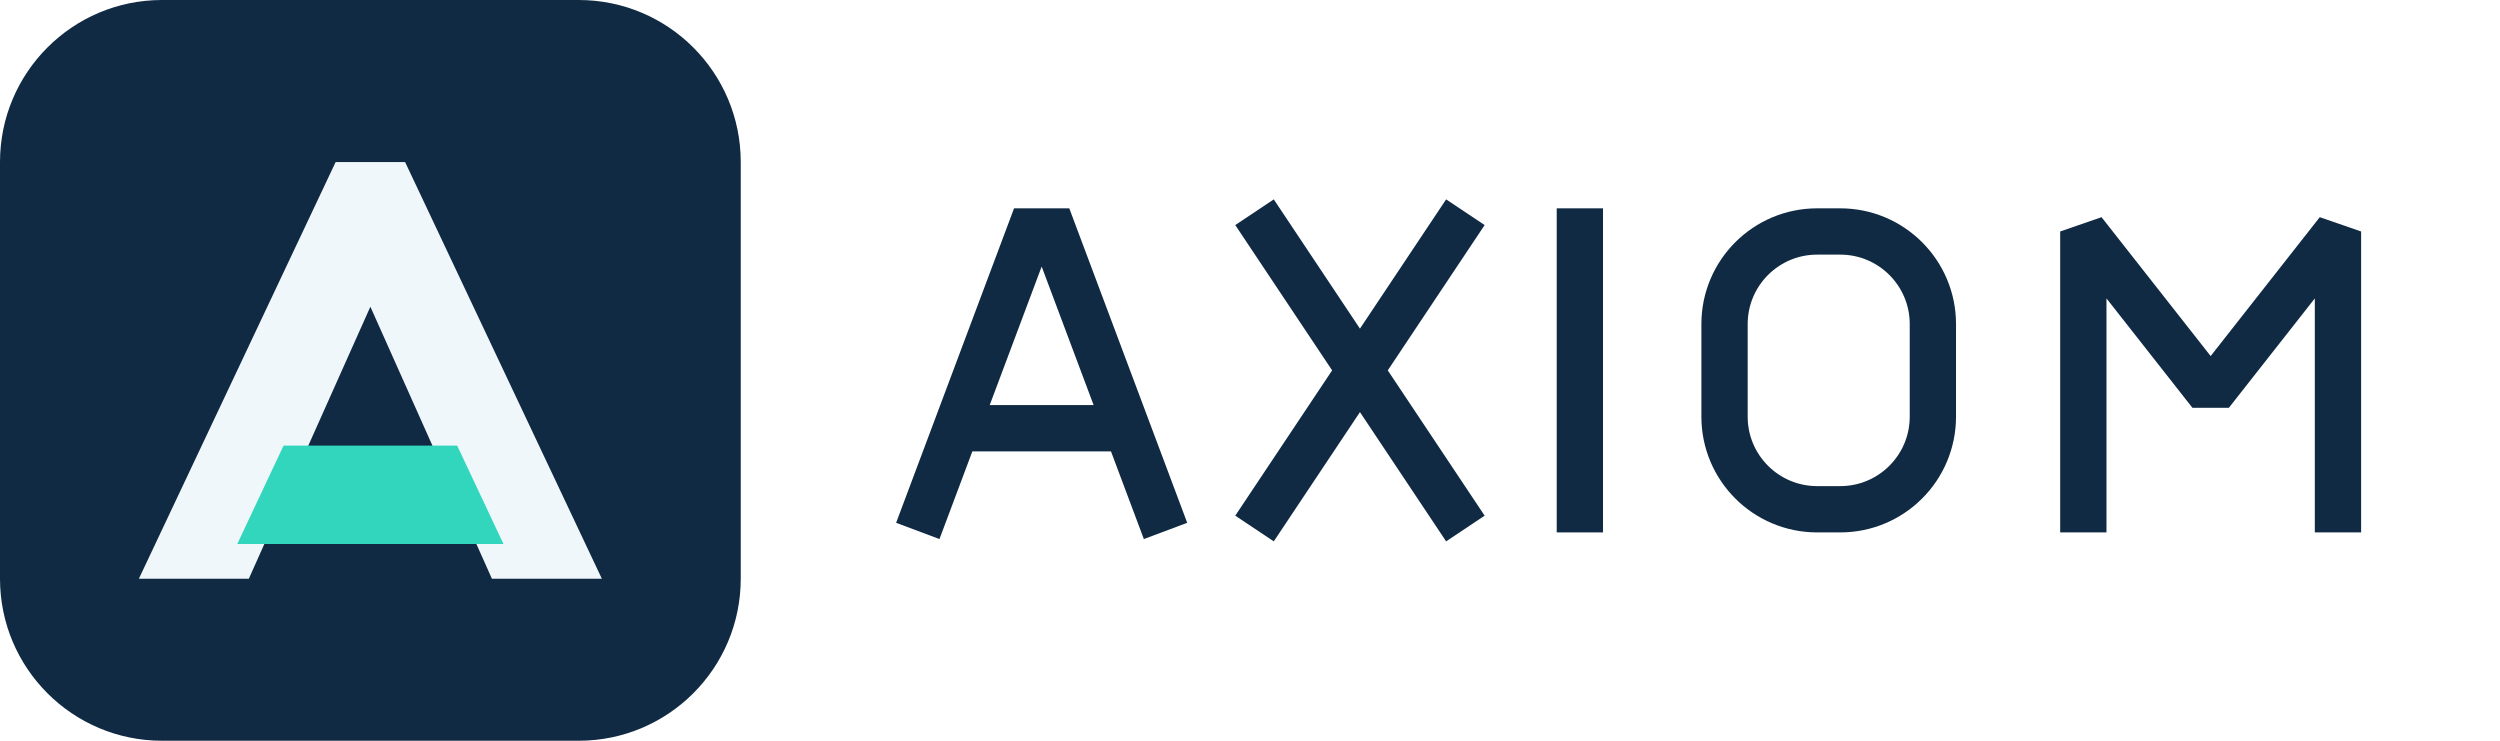
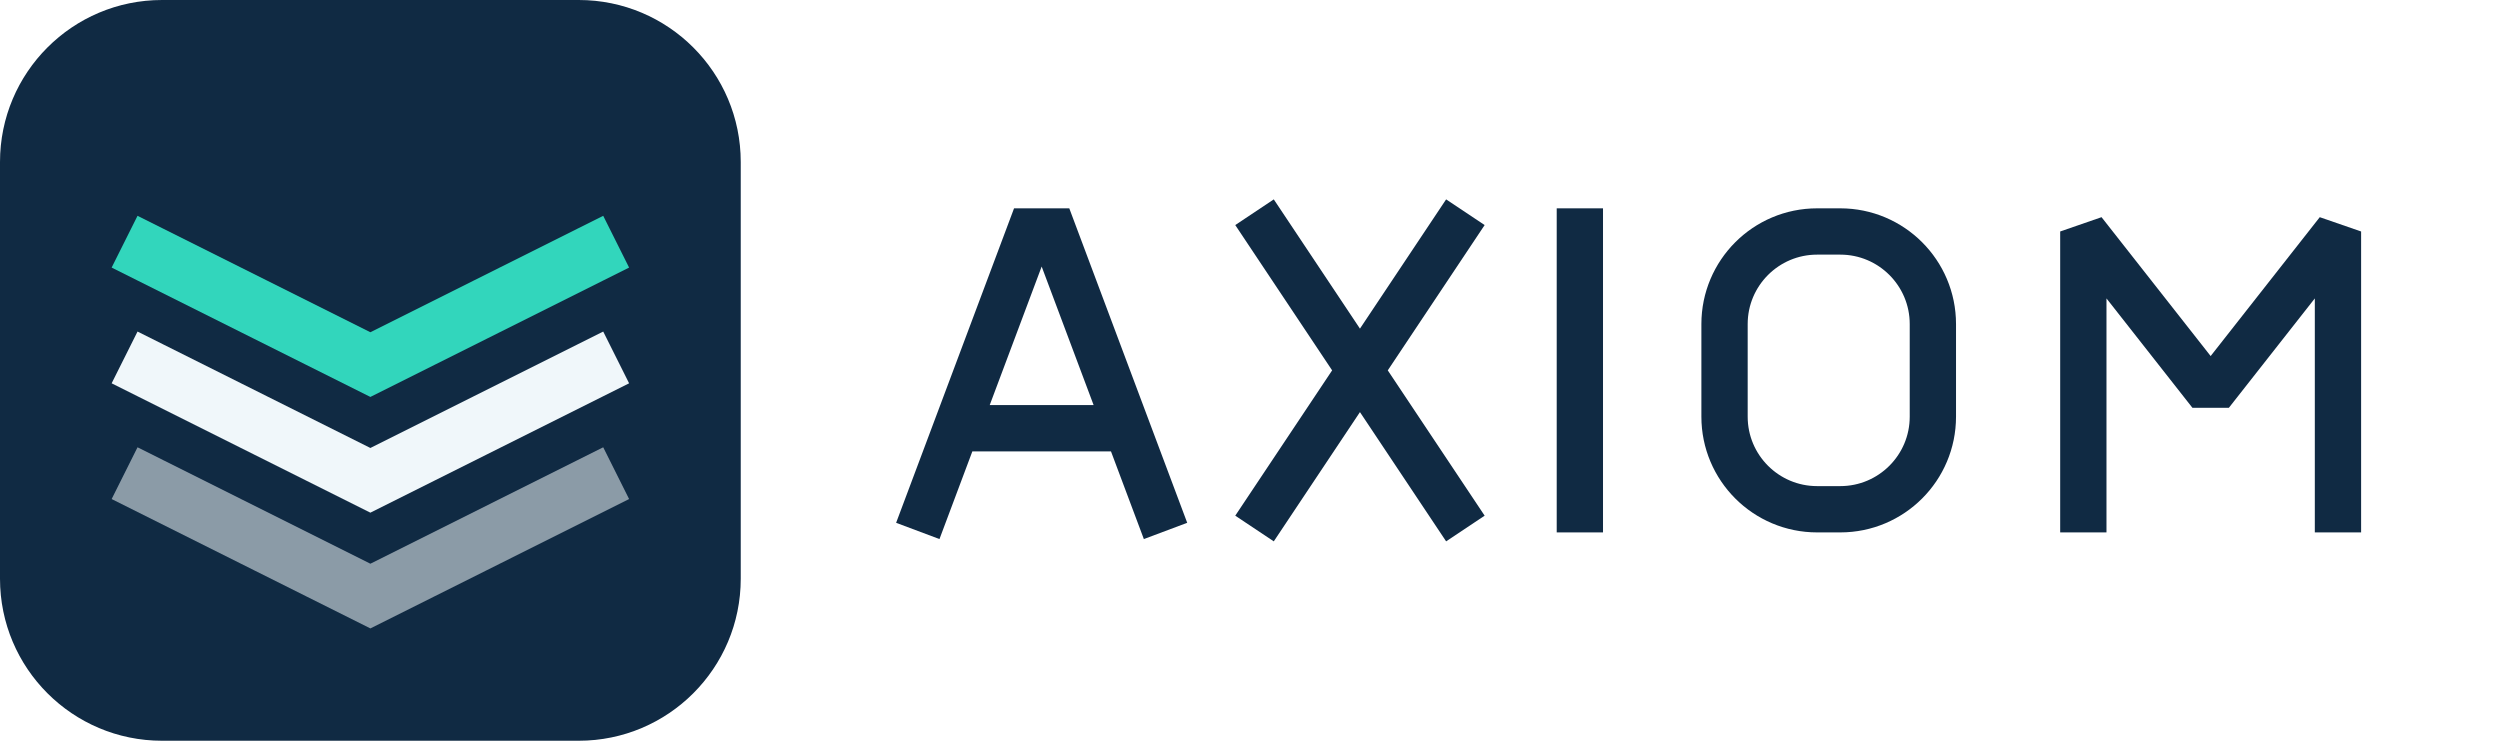
<svg xmlns="http://www.w3.org/2000/svg" viewBox="0 0 432 128" role="img" aria-labelledby="title">
  <rect width="128" height="128" rx="28" fill="#102A43" />
-   <path d="M24 100 58 28h12l34 72H85L64 53l-21 47Z" fill="#F0F7FA" />
-   <path d="m49 77-8 17h46l-8-17Z" fill="#32D6BC" />
+   <g fill="none" stroke-width="10" stroke-linecap="square" stroke-linejoin="miter">
+     <path d="M26 44 64 63 102 44" stroke="#32D6BC" />
+     <path d="M26 64 64 83 102 64" stroke="#F0F7FA" />
+     <path d="M26 84 64 103 102 84" stroke="#F0F7FA" opacity="0.55" />
+   </g>
  <g fill="none" stroke="#102A43" stroke-width="8" stroke-linecap="square" stroke-linejoin="miter">
    <path d="m160 88 18-48h4l18 48m-32-14h24" />
    <path d="m219 40 32 48m0-48-32 48" />
    <path d="M273 40v48" />
    <rect x="298" y="40" width="36" height="48" rx="16" />
    <path d="M360 88V40l22 28 22-28v48" stroke-linejoin="bevel" />
  </g>
</svg>
